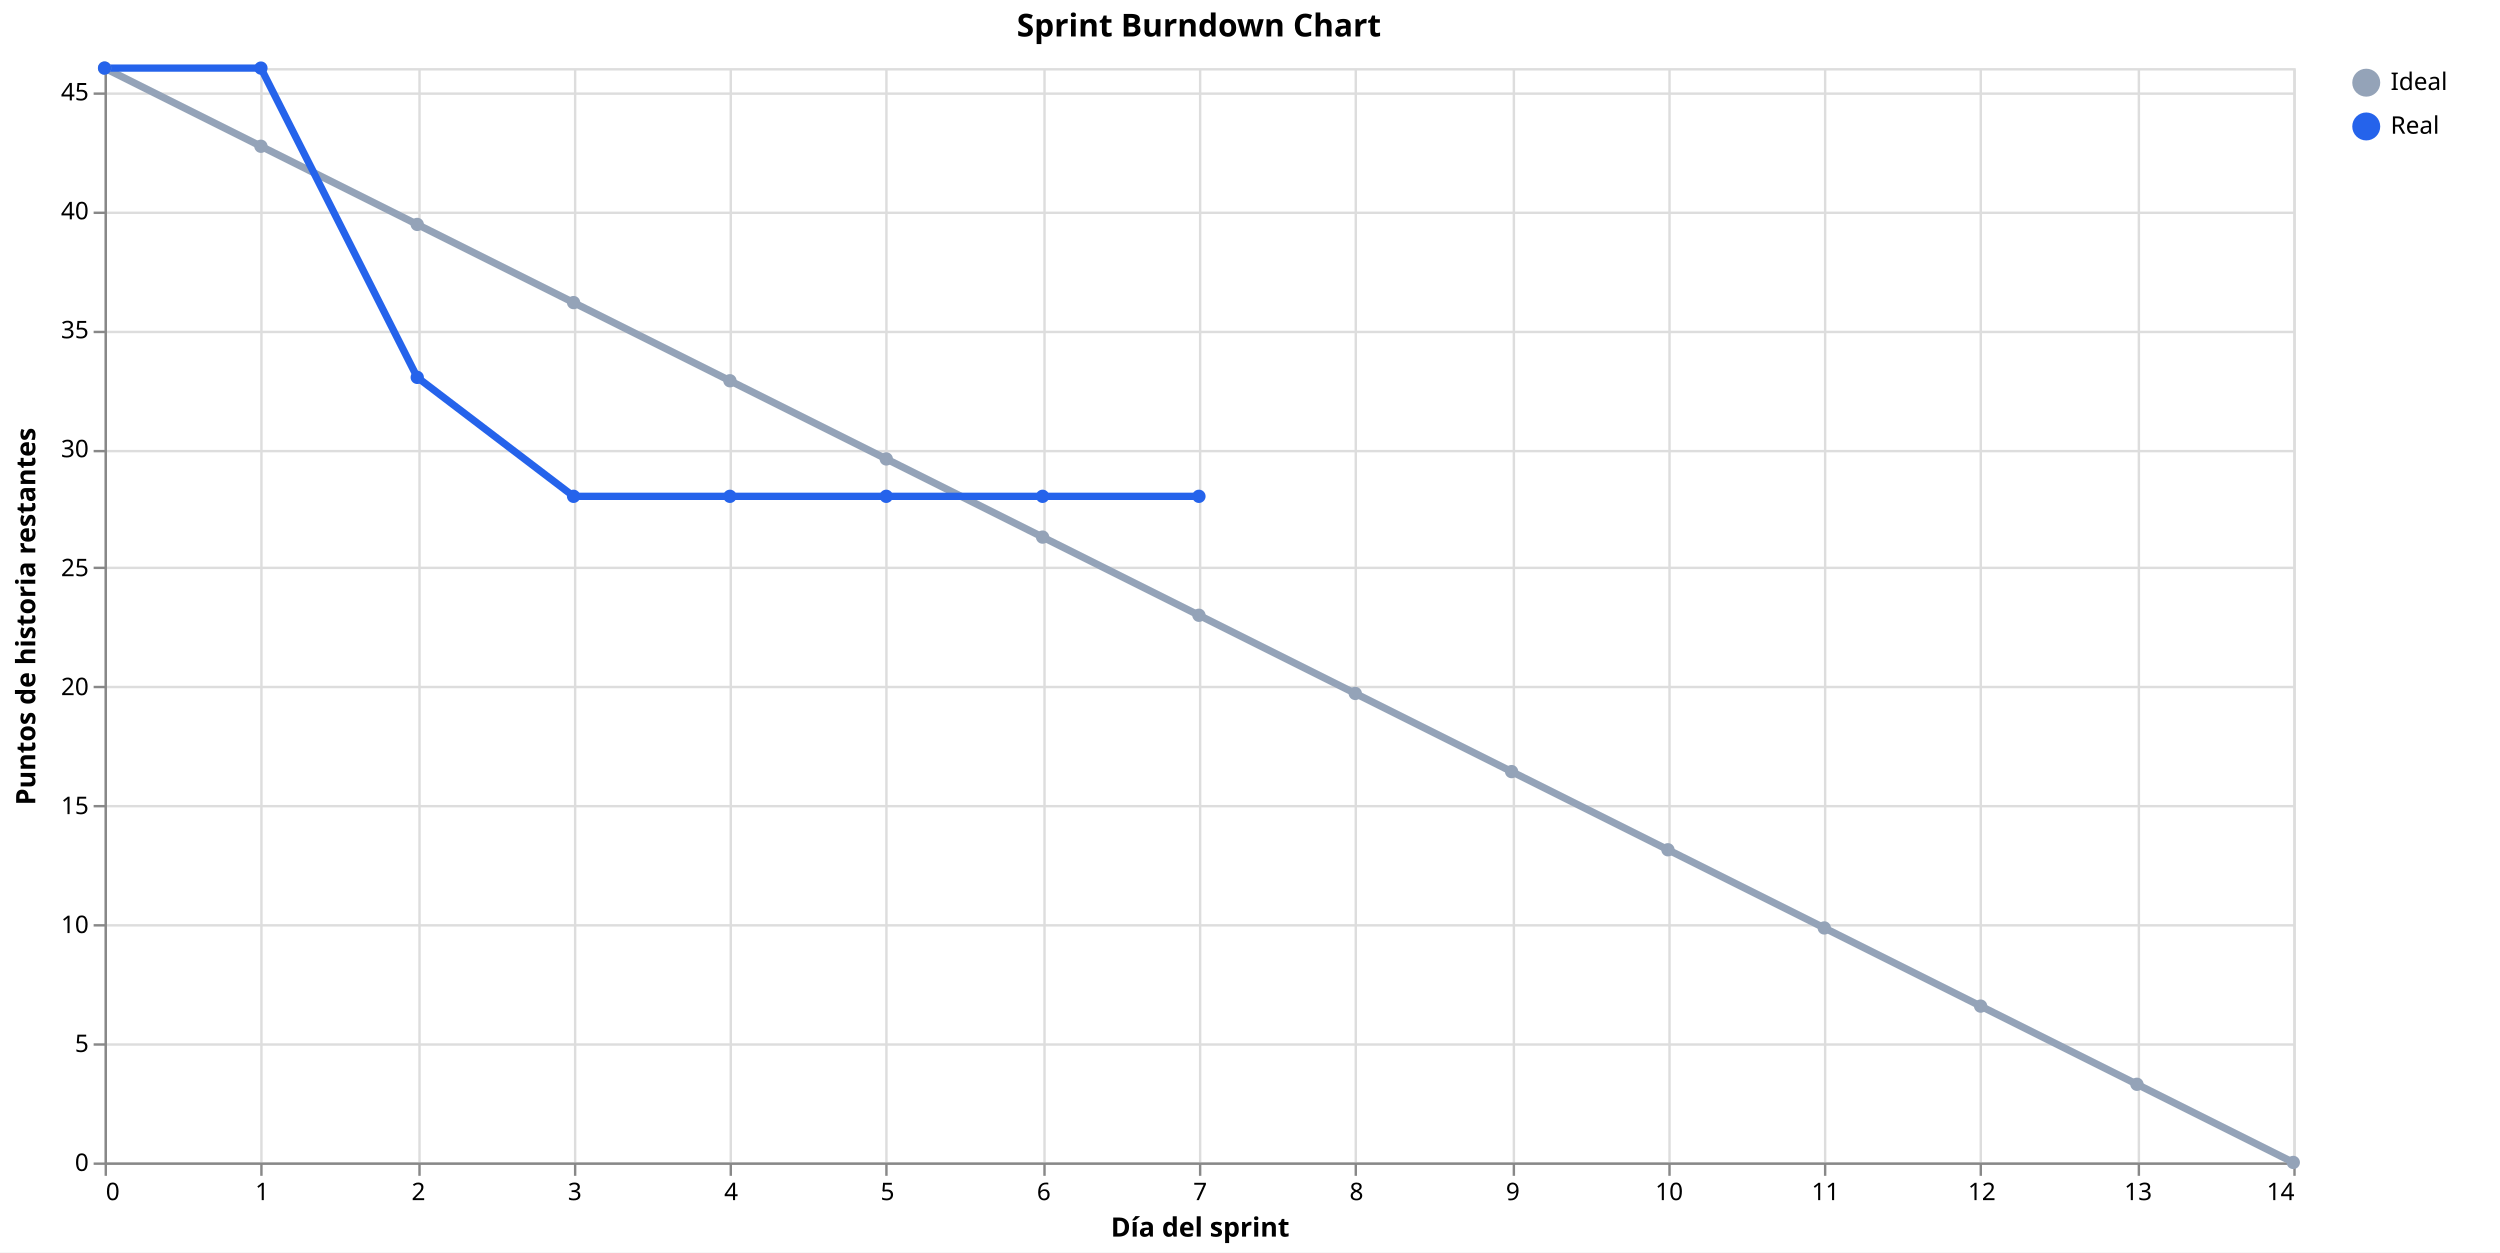
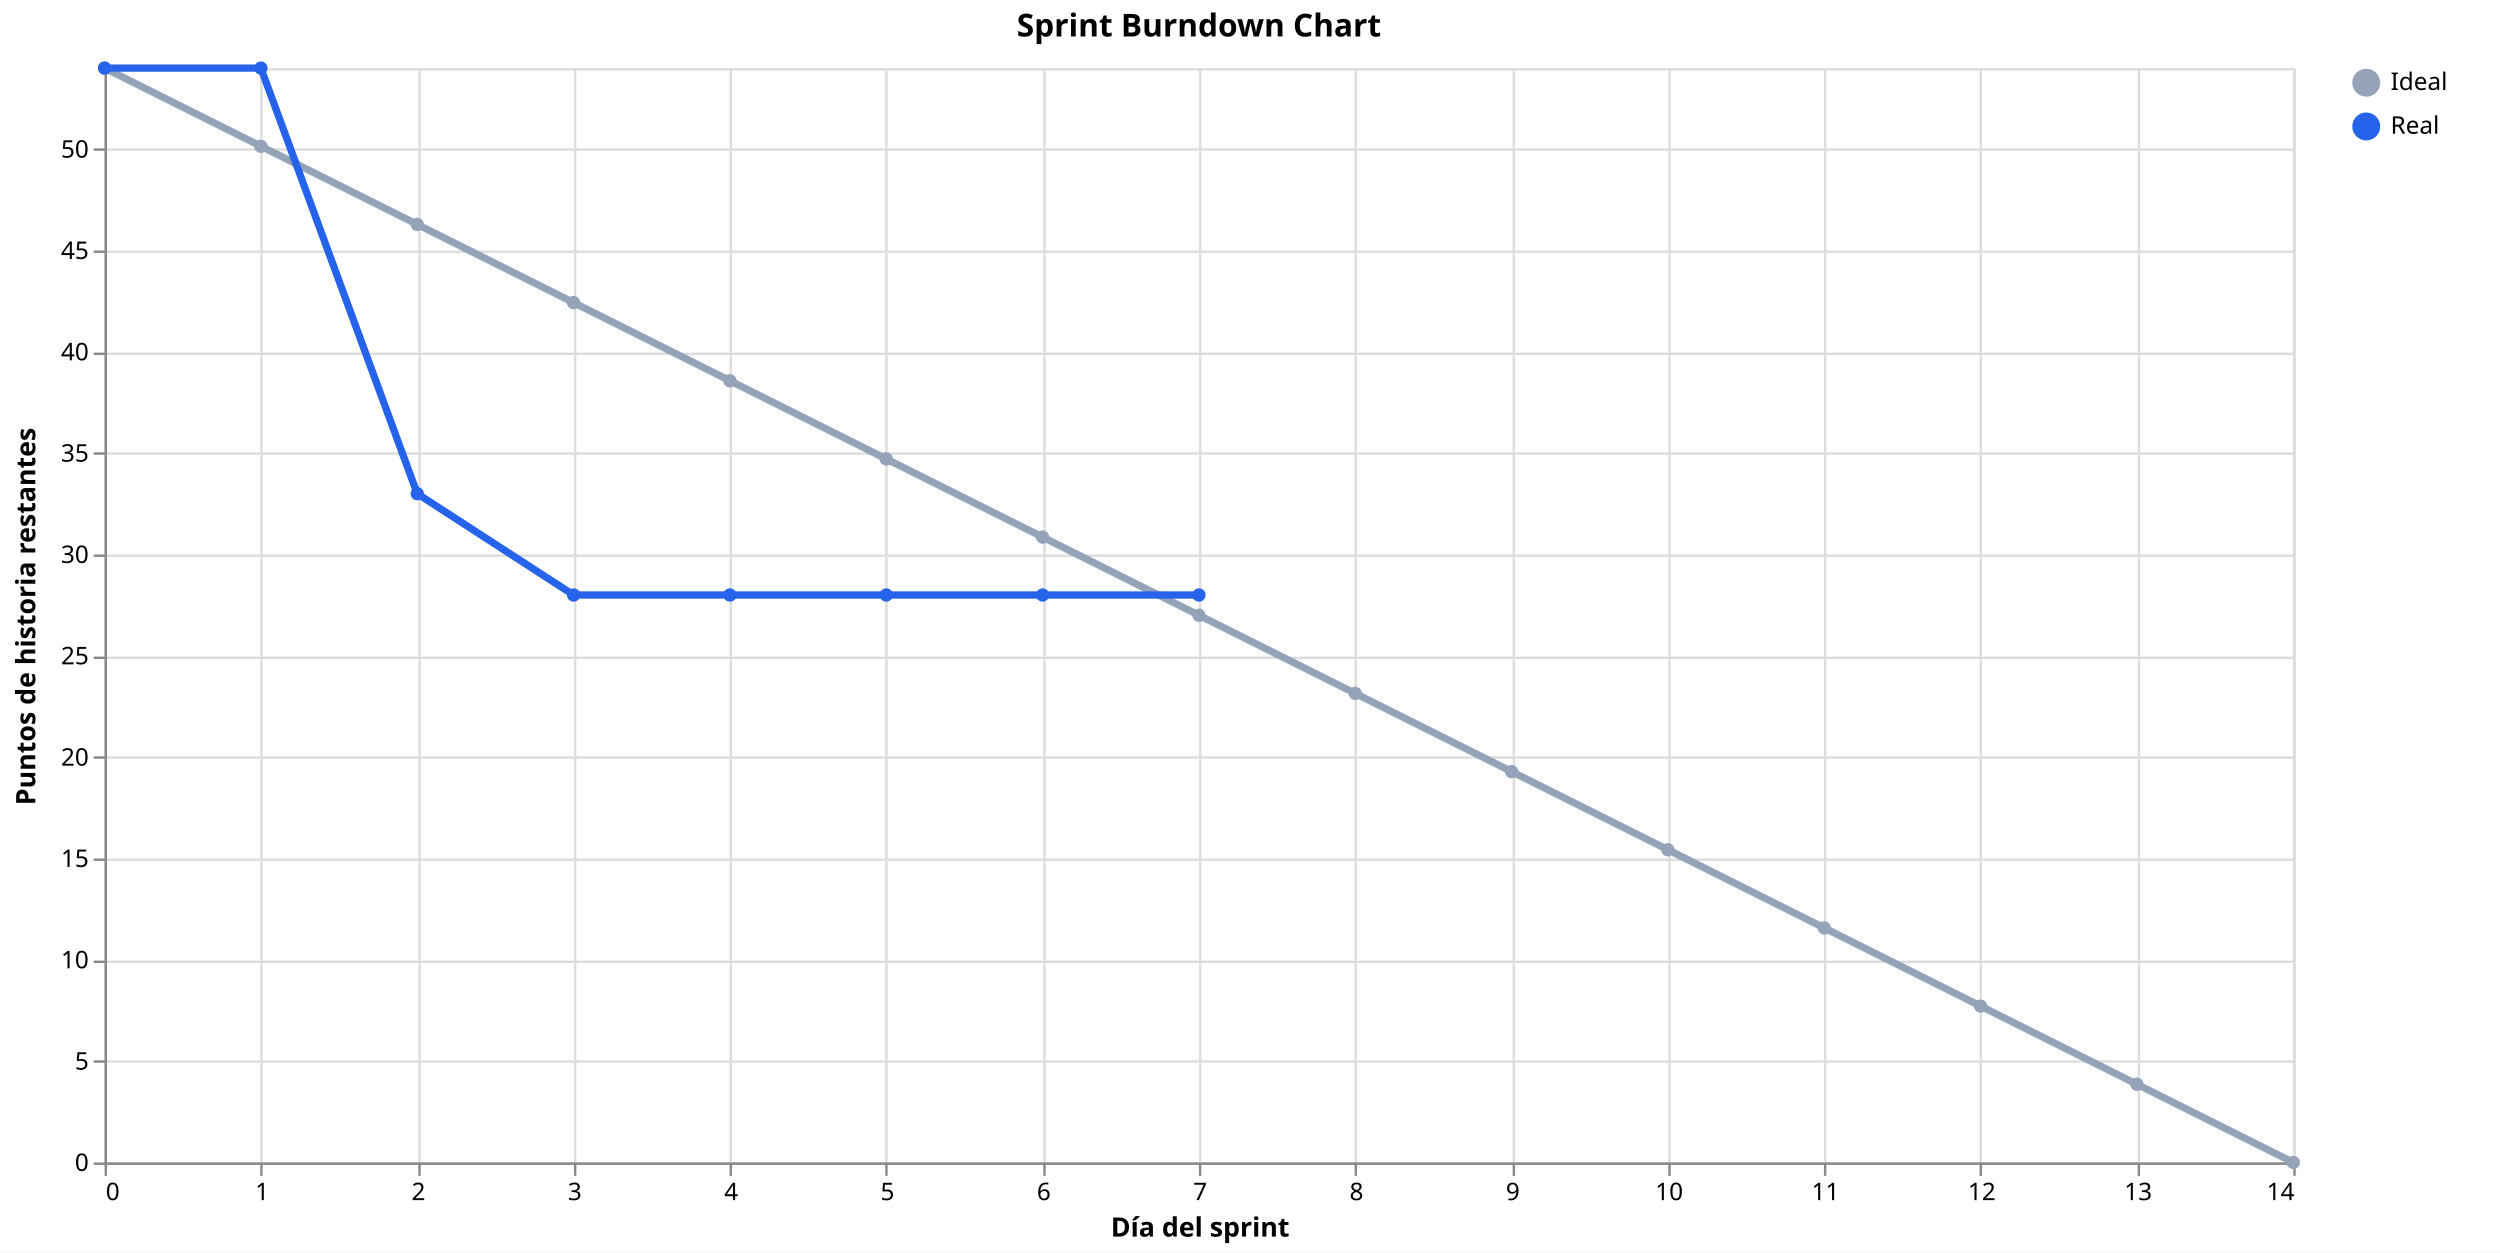
<svg xmlns="http://www.w3.org/2000/svg" version="1.1" class="marks" width="1028" height="515" viewBox="0 0 1028 515">
  <rect width="1028" height="515" fill="white" />
  <g fill="none" stroke-miterlimit="4" transform="translate(43,28)">
    <g class="mark-group role-frame root" role="graphics-object" aria-roledescription="group mark container">
      <g transform="translate(0,0)">
        <path class="background" aria-hidden="true" d="M0.5,0.5h900v450h-900Z" stroke="#ddd" />
        <g>
          <g class="mark-group role-axis" aria-hidden="true">
            <g transform="translate(0.5,450.5)">
              <path class="background" aria-hidden="true" d="M0,0h0v0h0Z" pointer-events="none" />
              <g>
                <g class="mark-rule role-axis-grid" pointer-events="none">
                  <line transform="translate(0,-450)" x2="0" y2="450" stroke="#ddd" stroke-width="1" opacity="1" />
                  <line transform="translate(64,-450)" x2="0" y2="450" stroke="#ddd" stroke-width="1" opacity="1" />
                  <line transform="translate(129,-450)" x2="0" y2="450" stroke="#ddd" stroke-width="1" opacity="1" />
                  <line transform="translate(193,-450)" x2="0" y2="450" stroke="#ddd" stroke-width="1" opacity="1" />
                  <line transform="translate(257,-450)" x2="0" y2="450" stroke="#ddd" stroke-width="1" opacity="1" />
                  <line transform="translate(321,-450)" x2="0" y2="450" stroke="#ddd" stroke-width="1" opacity="1" />
                  <line transform="translate(386,-450)" x2="0" y2="450" stroke="#ddd" stroke-width="1" opacity="1" />
                  <line transform="translate(450,-450)" x2="0" y2="450" stroke="#ddd" stroke-width="1" opacity="1" />
                  <line transform="translate(514,-450)" x2="0" y2="450" stroke="#ddd" stroke-width="1" opacity="1" />
                  <line transform="translate(579,-450)" x2="0" y2="450" stroke="#ddd" stroke-width="1" opacity="1" />
                  <line transform="translate(643,-450)" x2="0" y2="450" stroke="#ddd" stroke-width="1" opacity="1" />
                  <line transform="translate(707,-450)" x2="0" y2="450" stroke="#ddd" stroke-width="1" opacity="1" />
                  <line transform="translate(771,-450)" x2="0" y2="450" stroke="#ddd" stroke-width="1" opacity="1" />
                  <line transform="translate(836,-450)" x2="0" y2="450" stroke="#ddd" stroke-width="1" opacity="1" />
                  <line transform="translate(900,-450)" x2="0" y2="450" stroke="#ddd" stroke-width="1" opacity="1" />
                </g>
              </g>
              <path class="foreground" aria-hidden="true" d="" pointer-events="none" display="none" />
            </g>
          </g>
          <g class="mark-group role-axis" aria-hidden="true">
            <g transform="translate(0.5,0.5)">
              <path class="background" aria-hidden="true" d="M0,0h0v0h0Z" pointer-events="none" />
              <g>
                <g class="mark-rule role-axis-grid" pointer-events="none">
                  <line transform="translate(0,450)" x2="900" y2="0" stroke="#ddd" stroke-width="1" opacity="1" />
-                   <line transform="translate(0,401)" x2="900" y2="0" stroke="#ddd" stroke-width="1" opacity="1" />
-                   <line transform="translate(0,352)" x2="900" y2="0" stroke="#ddd" stroke-width="1" opacity="1" />
-                   <line transform="translate(0,303)" x2="900" y2="0" stroke="#ddd" stroke-width="1" opacity="1" />
-                   <line transform="translate(0,254)" x2="900" y2="0" stroke="#ddd" stroke-width="1" opacity="1" />
-                   <line transform="translate(0,205)" x2="900" y2="0" stroke="#ddd" stroke-width="1" opacity="1" />
-                   <line transform="translate(0,157)" x2="900" y2="0" stroke="#ddd" stroke-width="1" opacity="1" />
-                   <line transform="translate(0,108)" x2="900" y2="0" stroke="#ddd" stroke-width="1" opacity="1" />
-                   <line transform="translate(0,59)" x2="900" y2="0" stroke="#ddd" stroke-width="1" opacity="1" />
-                   <line transform="translate(0,10)" x2="900" y2="0" stroke="#ddd" stroke-width="1" opacity="1" />
+                   <line transform="translate(0,408)" x2="900" y2="0" stroke="#ddd" stroke-width="1" opacity="1" />
+                   <line transform="translate(0,367)" x2="900" y2="0" stroke="#ddd" stroke-width="1" opacity="1" />
+                   <line transform="translate(0,325)" x2="900" y2="0" stroke="#ddd" stroke-width="1" opacity="1" />
+                   <line transform="translate(0,283)" x2="900" y2="0" stroke="#ddd" stroke-width="1" opacity="1" />
+                   <line transform="translate(0,242)" x2="900" y2="0" stroke="#ddd" stroke-width="1" opacity="1" />
+                   <line transform="translate(0,200)" x2="900" y2="0" stroke="#ddd" stroke-width="1" opacity="1" />
+                   <line transform="translate(0,158)" x2="900" y2="0" stroke="#ddd" stroke-width="1" opacity="1" />
+                   <line transform="translate(0,117)" x2="900" y2="0" stroke="#ddd" stroke-width="1" opacity="1" />
+                   <line transform="translate(0,75)" x2="900" y2="0" stroke="#ddd" stroke-width="1" opacity="1" />
+                   <line transform="translate(0,33)" x2="900" y2="0" stroke="#ddd" stroke-width="1" opacity="1" />
                </g>
              </g>
              <path class="foreground" aria-hidden="true" d="" pointer-events="none" display="none" />
            </g>
          </g>
          <g class="mark-group role-axis" role="graphics-symbol" aria-roledescription="axis" aria-label="X-axis titled 'Día del sprint' for a linear scale with values from 0 to 14">
            <g transform="translate(0.5,450.5)">
              <path class="background" aria-hidden="true" d="M0,0h0v0h0Z" pointer-events="none" />
              <g>
                <g class="mark-rule role-axis-tick" pointer-events="none">
                  <line transform="translate(0,0)" x2="0" y2="5" stroke="#888" stroke-width="1" opacity="1" />
                  <line transform="translate(64,0)" x2="0" y2="5" stroke="#888" stroke-width="1" opacity="1" />
                  <line transform="translate(129,0)" x2="0" y2="5" stroke="#888" stroke-width="1" opacity="1" />
                  <line transform="translate(193,0)" x2="0" y2="5" stroke="#888" stroke-width="1" opacity="1" />
                  <line transform="translate(257,0)" x2="0" y2="5" stroke="#888" stroke-width="1" opacity="1" />
                  <line transform="translate(321,0)" x2="0" y2="5" stroke="#888" stroke-width="1" opacity="1" />
                  <line transform="translate(386,0)" x2="0" y2="5" stroke="#888" stroke-width="1" opacity="1" />
                  <line transform="translate(450,0)" x2="0" y2="5" stroke="#888" stroke-width="1" opacity="1" />
                  <line transform="translate(514,0)" x2="0" y2="5" stroke="#888" stroke-width="1" opacity="1" />
                  <line transform="translate(579,0)" x2="0" y2="5" stroke="#888" stroke-width="1" opacity="1" />
                  <line transform="translate(643,0)" x2="0" y2="5" stroke="#888" stroke-width="1" opacity="1" />
                  <line transform="translate(707,0)" x2="0" y2="5" stroke="#888" stroke-width="1" opacity="1" />
                  <line transform="translate(771,0)" x2="0" y2="5" stroke="#888" stroke-width="1" opacity="1" />
                  <line transform="translate(836,0)" x2="0" y2="5" stroke="#888" stroke-width="1" opacity="1" />
                  <line transform="translate(900,0)" x2="0" y2="5" stroke="#888" stroke-width="1" opacity="1" />
                </g>
                <g class="mark-text role-axis-label" pointer-events="none">
                  <text text-anchor="start" transform="translate(0,15)" font-family="sans-serif" font-size="10px" fill="#000" opacity="1">0</text>
                  <text text-anchor="middle" transform="translate(64.28571,15)" font-family="sans-serif" font-size="10px" fill="#000" opacity="1">1</text>
                  <text text-anchor="middle" transform="translate(128.5714,15)" font-family="sans-serif" font-size="10px" fill="#000" opacity="1">2</text>
                  <text text-anchor="middle" transform="translate(192.8571,15)" font-family="sans-serif" font-size="10px" fill="#000" opacity="1">3</text>
                  <text text-anchor="middle" transform="translate(257.1429,15)" font-family="sans-serif" font-size="10px" fill="#000" opacity="1">4</text>
                  <text text-anchor="middle" transform="translate(321.4286,15)" font-family="sans-serif" font-size="10px" fill="#000" opacity="1">5</text>
                  <text text-anchor="middle" transform="translate(385.7143,15)" font-family="sans-serif" font-size="10px" fill="#000" opacity="1">6</text>
                  <text text-anchor="middle" transform="translate(450,15)" font-family="sans-serif" font-size="10px" fill="#000" opacity="1">7</text>
                  <text text-anchor="middle" transform="translate(514.2857,15)" font-family="sans-serif" font-size="10px" fill="#000" opacity="1">8</text>
                  <text text-anchor="middle" transform="translate(578.5714,15)" font-family="sans-serif" font-size="10px" fill="#000" opacity="1">9</text>
                  <text text-anchor="middle" transform="translate(642.8571,15)" font-family="sans-serif" font-size="10px" fill="#000" opacity="1">10</text>
                  <text text-anchor="middle" transform="translate(707.1429,15)" font-family="sans-serif" font-size="10px" fill="#000" opacity="1">11</text>
                  <text text-anchor="middle" transform="translate(771.4286,15)" font-family="sans-serif" font-size="10px" fill="#000" opacity="1">12</text>
                  <text text-anchor="middle" transform="translate(835.7143,15)" font-family="sans-serif" font-size="10px" fill="#000" opacity="1">13</text>
                  <text text-anchor="end" transform="translate(900,15)" font-family="sans-serif" font-size="10px" fill="#000" opacity="1">14</text>
                </g>
                <g class="mark-rule role-axis-domain" pointer-events="none">
                  <line transform="translate(0,0)" x2="900" y2="0" stroke="#888" stroke-width="1" opacity="1" />
                </g>
                <g class="mark-text role-axis-title" pointer-events="none">
                  <text text-anchor="middle" transform="translate(450,30)" font-family="sans-serif" font-size="11px" font-weight="bold" fill="#000" opacity="1">Día del sprint</text>
                </g>
              </g>
              <path class="foreground" aria-hidden="true" d="" pointer-events="none" display="none" />
            </g>
          </g>
-           <g class="mark-group role-axis" role="graphics-symbol" aria-roledescription="axis" aria-label="Y-axis titled 'Puntos de historia restantes' for a linear scale with values from 0 to 46">
+           <g class="mark-group role-axis" role="graphics-symbol" aria-roledescription="axis" aria-label="Y-axis titled 'Puntos de historia restantes' for a linear scale with values from 0 to 54">
            <g transform="translate(0.5,0.5)">
              <path class="background" aria-hidden="true" d="M0,0h0v0h0Z" pointer-events="none" />
              <g>
                <g class="mark-rule role-axis-tick" pointer-events="none">
                  <line transform="translate(0,450)" x2="-5" y2="0" stroke="#888" stroke-width="1" opacity="1" />
-                   <line transform="translate(0,401)" x2="-5" y2="0" stroke="#888" stroke-width="1" opacity="1" />
-                   <line transform="translate(0,352)" x2="-5" y2="0" stroke="#888" stroke-width="1" opacity="1" />
-                   <line transform="translate(0,303)" x2="-5" y2="0" stroke="#888" stroke-width="1" opacity="1" />
-                   <line transform="translate(0,254)" x2="-5" y2="0" stroke="#888" stroke-width="1" opacity="1" />
-                   <line transform="translate(0,205)" x2="-5" y2="0" stroke="#888" stroke-width="1" opacity="1" />
-                   <line transform="translate(0,157)" x2="-5" y2="0" stroke="#888" stroke-width="1" opacity="1" />
-                   <line transform="translate(0,108)" x2="-5" y2="0" stroke="#888" stroke-width="1" opacity="1" />
-                   <line transform="translate(0,59)" x2="-5" y2="0" stroke="#888" stroke-width="1" opacity="1" />
-                   <line transform="translate(0,10)" x2="-5" y2="0" stroke="#888" stroke-width="1" opacity="1" />
+                   <line transform="translate(0,408)" x2="-5" y2="0" stroke="#888" stroke-width="1" opacity="1" />
+                   <line transform="translate(0,367)" x2="-5" y2="0" stroke="#888" stroke-width="1" opacity="1" />
+                   <line transform="translate(0,325)" x2="-5" y2="0" stroke="#888" stroke-width="1" opacity="1" />
+                   <line transform="translate(0,283)" x2="-5" y2="0" stroke="#888" stroke-width="1" opacity="1" />
+                   <line transform="translate(0,242)" x2="-5" y2="0" stroke="#888" stroke-width="1" opacity="1" />
+                   <line transform="translate(0,200)" x2="-5" y2="0" stroke="#888" stroke-width="1" opacity="1" />
+                   <line transform="translate(0,158)" x2="-5" y2="0" stroke="#888" stroke-width="1" opacity="1" />
+                   <line transform="translate(0,117)" x2="-5" y2="0" stroke="#888" stroke-width="1" opacity="1" />
+                   <line transform="translate(0,75)" x2="-5" y2="0" stroke="#888" stroke-width="1" opacity="1" />
+                   <line transform="translate(0,33)" x2="-5" y2="0" stroke="#888" stroke-width="1" opacity="1" />
                </g>
                <g class="mark-text role-axis-label" pointer-events="none">
                  <text text-anchor="end" transform="translate(-7,453)" font-family="sans-serif" font-size="10px" fill="#000" opacity="1">0</text>
-                   <text text-anchor="end" transform="translate(-7,404.087)" font-family="sans-serif" font-size="10px" fill="#000" opacity="1">5</text>
-                   <text text-anchor="end" transform="translate(-7,355.1739)" font-family="sans-serif" font-size="10px" fill="#000" opacity="1">10</text>
-                   <text text-anchor="end" transform="translate(-7,306.2609)" font-family="sans-serif" font-size="10px" fill="#000" opacity="1">15</text>
-                   <text text-anchor="end" transform="translate(-7,257.3478)" font-family="sans-serif" font-size="10px" fill="#000" opacity="1">20</text>
-                   <text text-anchor="end" transform="translate(-7,208.4348)" font-family="sans-serif" font-size="10px" fill="#000" opacity="1">25</text>
-                   <text text-anchor="end" transform="translate(-7,159.5217)" font-family="sans-serif" font-size="10px" fill="#000" opacity="1">30</text>
-                   <text text-anchor="end" transform="translate(-7,110.6087)" font-family="sans-serif" font-size="10px" fill="#000" opacity="1">35</text>
-                   <text text-anchor="end" transform="translate(-7,61.69565)" font-family="sans-serif" font-size="10px" fill="#000" opacity="1">40</text>
-                   <text text-anchor="end" transform="translate(-7,12.78261)" font-family="sans-serif" font-size="10px" fill="#000" opacity="1">45</text>
+                   <text text-anchor="end" transform="translate(-7,411.3333)" font-family="sans-serif" font-size="10px" fill="#000" opacity="1">5</text>
+                   <text text-anchor="end" transform="translate(-7,369.6667)" font-family="sans-serif" font-size="10px" fill="#000" opacity="1">10</text>
+                   <text text-anchor="end" transform="translate(-7,328)" font-family="sans-serif" font-size="10px" fill="#000" opacity="1">15</text>
+                   <text text-anchor="end" transform="translate(-7,286.3333)" font-family="sans-serif" font-size="10px" fill="#000" opacity="1">20</text>
+                   <text text-anchor="end" transform="translate(-7,244.6667)" font-family="sans-serif" font-size="10px" fill="#000" opacity="1">25</text>
+                   <text text-anchor="end" transform="translate(-7,203)" font-family="sans-serif" font-size="10px" fill="#000" opacity="1">30</text>
+                   <text text-anchor="end" transform="translate(-7,161.3333)" font-family="sans-serif" font-size="10px" fill="#000" opacity="1">35</text>
+                   <text text-anchor="end" transform="translate(-7,119.6667)" font-family="sans-serif" font-size="10px" fill="#000" opacity="1">40</text>
+                   <text text-anchor="end" transform="translate(-7,78)" font-family="sans-serif" font-size="10px" fill="#000" opacity="1">45</text>
+                   <text text-anchor="end" transform="translate(-7,36.33333)" font-family="sans-serif" font-size="10px" fill="#000" opacity="1">50</text>
                </g>
                <g class="mark-rule role-axis-domain" pointer-events="none">
                  <line transform="translate(0,450)" x2="0" y2="-450" stroke="#888" stroke-width="1" opacity="1" />
                </g>
                <g class="mark-text role-axis-title" pointer-events="none">
                  <text text-anchor="middle" transform="translate(-27,225) rotate(-90) translate(0,-2)" font-family="sans-serif" font-size="11px" font-weight="bold" fill="#000" opacity="1">Puntos de historia restantes</text>
                </g>
              </g>
              <path class="foreground" aria-hidden="true" d="" pointer-events="none" display="none" />
            </g>
          </g>
          <g class="mark-group role-scope layer_0_pathgroup" role="graphics-object" aria-roledescription="group mark container">
            <g transform="translate(0,0)">
              <path class="background" aria-hidden="true" d="M0,0h900v450h-900Z" />
              <g>
                <g class="mark-line role-mark layer_0_marks" role="graphics-object" aria-roledescription="line mark container">
-                   <path aria-label="Día del sprint: 0; Puntos de historia restantes: 46; type: Ideal" role="graphics-symbol" aria-roledescription="line mark" d="M0,0L64.286,32.143L128.571,64.286L192.857,96.429L257.143,128.571L321.429,160.714L385.714,192.857L450,225L514.286,257.143L578.571,289.286L642.857,321.429L707.143,353.571L771.429,385.714L835.714,417.857L900,450" stroke="#94A3B8" stroke-width="3" />
+                   <path aria-label="Día del sprint: 0; Puntos de historia restantes: 54; type: Ideal" role="graphics-symbol" aria-roledescription="line mark" d="M0,0L64.286,32.143L128.571,64.286L192.857,96.429L257.143,128.571L321.429,160.714L385.714,192.857L450,225L514.286,257.143L578.571,289.286L642.857,321.429L707.143,353.571L771.429,385.714L835.714,417.857L900,450" stroke="#94A3B8" stroke-width="3" />
                </g>
              </g>
              <path class="foreground" aria-hidden="true" d="" display="none" />
            </g>
            <g transform="translate(0,0)">
              <path class="background" aria-hidden="true" d="M0,0h900v450h-900Z" />
              <g>
                <g class="mark-line role-mark layer_0_marks" role="graphics-object" aria-roledescription="line mark container">
-                   <path aria-label="Día del sprint: 0; Puntos de historia restantes: 46; type: Real" role="graphics-symbol" aria-roledescription="line mark" d="M0,0L64.286,0L128.571,127.174L192.857,176.087L257.143,176.087L321.429,176.087L385.714,176.087L450,176.087" stroke="#2563EB" stroke-width="3" />
+                   <path aria-label="Día del sprint: 0; Puntos de historia restantes: 54; type: Real" role="graphics-symbol" aria-roledescription="line mark" d="M0,0L64.286,0L128.571,175L192.857,216.667L257.143,216.667L321.429,216.667L385.714,216.667L450,216.667" stroke="#2563EB" stroke-width="3" />
                </g>
              </g>
              <path class="foreground" aria-hidden="true" d="" display="none" />
            </g>
          </g>
          <g class="mark-symbol role-mark layer_1_marks" role="graphics-object" aria-roledescription="symbol mark container">
-             <path aria-label="Día del sprint: 0; Puntos de historia restantes: 46; type: Ideal" role="graphics-symbol" aria-roledescription="point" transform="translate(0,0)" d="M2.739,0A2.739,2.739,0,1,1,-2.739,0A2.739,2.739,0,1,1,2.739,0" fill="#94A3B8" stroke-width="2" opacity="1" />
-             <path aria-label="Día del sprint: 1; Puntos de historia restantes: 42.7142857143; type: Ideal" role="graphics-symbol" aria-roledescription="point" transform="translate(64.28571,32.14286)" d="M2.739,0A2.739,2.739,0,1,1,-2.739,0A2.739,2.739,0,1,1,2.739,0" fill="#94A3B8" stroke-width="2" opacity="1" />
-             <path aria-label="Día del sprint: 2; Puntos de historia restantes: 39.4285714286; type: Ideal" role="graphics-symbol" aria-roledescription="point" transform="translate(128.5714,64.28571)" d="M2.739,0A2.739,2.739,0,1,1,-2.739,0A2.739,2.739,0,1,1,2.739,0" fill="#94A3B8" stroke-width="2" opacity="1" />
-             <path aria-label="Día del sprint: 3; Puntos de historia restantes: 36.1428571429; type: Ideal" role="graphics-symbol" aria-roledescription="point" transform="translate(192.8571,96.42857)" d="M2.739,0A2.739,2.739,0,1,1,-2.739,0A2.739,2.739,0,1,1,2.739,0" fill="#94A3B8" stroke-width="2" opacity="1" />
-             <path aria-label="Día del sprint: 4; Puntos de historia restantes: 32.8571428571; type: Ideal" role="graphics-symbol" aria-roledescription="point" transform="translate(257.1429,128.5714)" d="M2.739,0A2.739,2.739,0,1,1,-2.739,0A2.739,2.739,0,1,1,2.739,0" fill="#94A3B8" stroke-width="2" opacity="1" />
-             <path aria-label="Día del sprint: 5; Puntos de historia restantes: 29.5714285714; type: Ideal" role="graphics-symbol" aria-roledescription="point" transform="translate(321.4286,160.7143)" d="M2.739,0A2.739,2.739,0,1,1,-2.739,0A2.739,2.739,0,1,1,2.739,0" fill="#94A3B8" stroke-width="2" opacity="1" />
-             <path aria-label="Día del sprint: 6; Puntos de historia restantes: 26.2857142857; type: Ideal" role="graphics-symbol" aria-roledescription="point" transform="translate(385.7143,192.8571)" d="M2.739,0A2.739,2.739,0,1,1,-2.739,0A2.739,2.739,0,1,1,2.739,0" fill="#94A3B8" stroke-width="2" opacity="1" />
-             <path aria-label="Día del sprint: 7; Puntos de historia restantes: 23; type: Ideal" role="graphics-symbol" aria-roledescription="point" transform="translate(450,225)" d="M2.739,0A2.739,2.739,0,1,1,-2.739,0A2.739,2.739,0,1,1,2.739,0" fill="#94A3B8" stroke-width="2" opacity="1" />
-             <path aria-label="Día del sprint: 8; Puntos de historia restantes: 19.7142857143; type: Ideal" role="graphics-symbol" aria-roledescription="point" transform="translate(514.2857,257.1429)" d="M2.739,0A2.739,2.739,0,1,1,-2.739,0A2.739,2.739,0,1,1,2.739,0" fill="#94A3B8" stroke-width="2" opacity="1" />
-             <path aria-label="Día del sprint: 9; Puntos de historia restantes: 16.4285714286; type: Ideal" role="graphics-symbol" aria-roledescription="point" transform="translate(578.5714,289.2857)" d="M2.739,0A2.739,2.739,0,1,1,-2.739,0A2.739,2.739,0,1,1,2.739,0" fill="#94A3B8" stroke-width="2" opacity="1" />
-             <path aria-label="Día del sprint: 10; Puntos de historia restantes: 13.1428571429; type: Ideal" role="graphics-symbol" aria-roledescription="point" transform="translate(642.8571,321.4286)" d="M2.739,0A2.739,2.739,0,1,1,-2.739,0A2.739,2.739,0,1,1,2.739,0" fill="#94A3B8" stroke-width="2" opacity="1" />
-             <path aria-label="Día del sprint: 11; Puntos de historia restantes: 9.85714285714; type: Ideal" role="graphics-symbol" aria-roledescription="point" transform="translate(707.1429,353.5714)" d="M2.739,0A2.739,2.739,0,1,1,-2.739,0A2.739,2.739,0,1,1,2.739,0" fill="#94A3B8" stroke-width="2" opacity="1" />
-             <path aria-label="Día del sprint: 12; Puntos de historia restantes: 6.57142857143; type: Ideal" role="graphics-symbol" aria-roledescription="point" transform="translate(771.4286,385.7143)" d="M2.739,0A2.739,2.739,0,1,1,-2.739,0A2.739,2.739,0,1,1,2.739,0" fill="#94A3B8" stroke-width="2" opacity="1" />
-             <path aria-label="Día del sprint: 13; Puntos de historia restantes: 3.28571428571; type: Ideal" role="graphics-symbol" aria-roledescription="point" transform="translate(835.7143,417.8571)" d="M2.739,0A2.739,2.739,0,1,1,-2.739,0A2.739,2.739,0,1,1,2.739,0" fill="#94A3B8" stroke-width="2" opacity="1" />
+             <path aria-label="Día del sprint: 0; Puntos de historia restantes: 54; type: Ideal" role="graphics-symbol" aria-roledescription="point" transform="translate(0,0)" d="M2.739,0A2.739,2.739,0,1,1,-2.739,0A2.739,2.739,0,1,1,2.739,0" fill="#94A3B8" stroke-width="2" opacity="1" />
+             <path aria-label="Día del sprint: 1; Puntos de historia restantes: 50.1428571429; type: Ideal" role="graphics-symbol" aria-roledescription="point" transform="translate(64.28571,32.14286)" d="M2.739,0A2.739,2.739,0,1,1,-2.739,0A2.739,2.739,0,1,1,2.739,0" fill="#94A3B8" stroke-width="2" opacity="1" />
+             <path aria-label="Día del sprint: 2; Puntos de historia restantes: 46.2857142857; type: Ideal" role="graphics-symbol" aria-roledescription="point" transform="translate(128.5714,64.28571)" d="M2.739,0A2.739,2.739,0,1,1,-2.739,0A2.739,2.739,0,1,1,2.739,0" fill="#94A3B8" stroke-width="2" opacity="1" />
+             <path aria-label="Día del sprint: 3; Puntos de historia restantes: 42.4285714286; type: Ideal" role="graphics-symbol" aria-roledescription="point" transform="translate(192.8571,96.42857)" d="M2.739,0A2.739,2.739,0,1,1,-2.739,0A2.739,2.739,0,1,1,2.739,0" fill="#94A3B8" stroke-width="2" opacity="1" />
+             <path aria-label="Día del sprint: 4; Puntos de historia restantes: 38.5714285714; type: Ideal" role="graphics-symbol" aria-roledescription="point" transform="translate(257.1429,128.5714)" d="M2.739,0A2.739,2.739,0,1,1,-2.739,0A2.739,2.739,0,1,1,2.739,0" fill="#94A3B8" stroke-width="2" opacity="1" />
+             <path aria-label="Día del sprint: 5; Puntos de historia restantes: 34.7142857143; type: Ideal" role="graphics-symbol" aria-roledescription="point" transform="translate(321.4286,160.7143)" d="M2.739,0A2.739,2.739,0,1,1,-2.739,0A2.739,2.739,0,1,1,2.739,0" fill="#94A3B8" stroke-width="2" opacity="1" />
+             <path aria-label="Día del sprint: 6; Puntos de historia restantes: 30.8571428571; type: Ideal" role="graphics-symbol" aria-roledescription="point" transform="translate(385.7143,192.8571)" d="M2.739,0A2.739,2.739,0,1,1,-2.739,0A2.739,2.739,0,1,1,2.739,0" fill="#94A3B8" stroke-width="2" opacity="1" />
+             <path aria-label="Día del sprint: 7; Puntos de historia restantes: 27; type: Ideal" role="graphics-symbol" aria-roledescription="point" transform="translate(450,225)" d="M2.739,0A2.739,2.739,0,1,1,-2.739,0A2.739,2.739,0,1,1,2.739,0" fill="#94A3B8" stroke-width="2" opacity="1" />
+             <path aria-label="Día del sprint: 8; Puntos de historia restantes: 23.1428571429; type: Ideal" role="graphics-symbol" aria-roledescription="point" transform="translate(514.2857,257.1429)" d="M2.739,0A2.739,2.739,0,1,1,-2.739,0A2.739,2.739,0,1,1,2.739,0" fill="#94A3B8" stroke-width="2" opacity="1" />
+             <path aria-label="Día del sprint: 9; Puntos de historia restantes: 19.2857142857; type: Ideal" role="graphics-symbol" aria-roledescription="point" transform="translate(578.5714,289.2857)" d="M2.739,0A2.739,2.739,0,1,1,-2.739,0A2.739,2.739,0,1,1,2.739,0" fill="#94A3B8" stroke-width="2" opacity="1" />
+             <path aria-label="Día del sprint: 10; Puntos de historia restantes: 15.4285714286; type: Ideal" role="graphics-symbol" aria-roledescription="point" transform="translate(642.8571,321.4286)" d="M2.739,0A2.739,2.739,0,1,1,-2.739,0A2.739,2.739,0,1,1,2.739,0" fill="#94A3B8" stroke-width="2" opacity="1" />
+             <path aria-label="Día del sprint: 11; Puntos de historia restantes: 11.5714285714; type: Ideal" role="graphics-symbol" aria-roledescription="point" transform="translate(707.1429,353.5714)" d="M2.739,0A2.739,2.739,0,1,1,-2.739,0A2.739,2.739,0,1,1,2.739,0" fill="#94A3B8" stroke-width="2" opacity="1" />
+             <path aria-label="Día del sprint: 12; Puntos de historia restantes: 7.71428571429; type: Ideal" role="graphics-symbol" aria-roledescription="point" transform="translate(771.4286,385.7143)" d="M2.739,0A2.739,2.739,0,1,1,-2.739,0A2.739,2.739,0,1,1,2.739,0" fill="#94A3B8" stroke-width="2" opacity="1" />
+             <path aria-label="Día del sprint: 13; Puntos de historia restantes: 3.85714285714; type: Ideal" role="graphics-symbol" aria-roledescription="point" transform="translate(835.7143,417.8571)" d="M2.739,0A2.739,2.739,0,1,1,-2.739,0A2.739,2.739,0,1,1,2.739,0" fill="#94A3B8" stroke-width="2" opacity="1" />
            <path aria-label="Día del sprint: 14; Puntos de historia restantes: 0; type: Ideal" role="graphics-symbol" aria-roledescription="point" transform="translate(900,450)" d="M2.739,0A2.739,2.739,0,1,1,-2.739,0A2.739,2.739,0,1,1,2.739,0" fill="#94A3B8" stroke-width="2" opacity="1" />
-             <path aria-label="Día del sprint: 0; Puntos de historia restantes: 46; type: Real" role="graphics-symbol" aria-roledescription="point" transform="translate(0,0)" d="M2.739,0A2.739,2.739,0,1,1,-2.739,0A2.739,2.739,0,1,1,2.739,0" fill="#2563EB" stroke-width="2" opacity="1" />
-             <path aria-label="Día del sprint: 1; Puntos de historia restantes: 46; type: Real" role="graphics-symbol" aria-roledescription="point" transform="translate(64.28571,0)" d="M2.739,0A2.739,2.739,0,1,1,-2.739,0A2.739,2.739,0,1,1,2.739,0" fill="#2563EB" stroke-width="2" opacity="1" />
-             <path aria-label="Día del sprint: 2; Puntos de historia restantes: 33; type: Real" role="graphics-symbol" aria-roledescription="point" transform="translate(128.5714,127.1739)" d="M2.739,0A2.739,2.739,0,1,1,-2.739,0A2.739,2.739,0,1,1,2.739,0" fill="#2563EB" stroke-width="2" opacity="1" />
-             <path aria-label="Día del sprint: 3; Puntos de historia restantes: 28; type: Real" role="graphics-symbol" aria-roledescription="point" transform="translate(192.8571,176.087)" d="M2.739,0A2.739,2.739,0,1,1,-2.739,0A2.739,2.739,0,1,1,2.739,0" fill="#2563EB" stroke-width="2" opacity="1" />
-             <path aria-label="Día del sprint: 4; Puntos de historia restantes: 28; type: Real" role="graphics-symbol" aria-roledescription="point" transform="translate(257.1429,176.087)" d="M2.739,0A2.739,2.739,0,1,1,-2.739,0A2.739,2.739,0,1,1,2.739,0" fill="#2563EB" stroke-width="2" opacity="1" />
-             <path aria-label="Día del sprint: 5; Puntos de historia restantes: 28; type: Real" role="graphics-symbol" aria-roledescription="point" transform="translate(321.4286,176.087)" d="M2.739,0A2.739,2.739,0,1,1,-2.739,0A2.739,2.739,0,1,1,2.739,0" fill="#2563EB" stroke-width="2" opacity="1" />
-             <path aria-label="Día del sprint: 6; Puntos de historia restantes: 28; type: Real" role="graphics-symbol" aria-roledescription="point" transform="translate(385.7143,176.087)" d="M2.739,0A2.739,2.739,0,1,1,-2.739,0A2.739,2.739,0,1,1,2.739,0" fill="#2563EB" stroke-width="2" opacity="1" />
-             <path aria-label="Día del sprint: 7; Puntos de historia restantes: 28; type: Real" role="graphics-symbol" aria-roledescription="point" transform="translate(450,176.087)" d="M2.739,0A2.739,2.739,0,1,1,-2.739,0A2.739,2.739,0,1,1,2.739,0" fill="#2563EB" stroke-width="2" opacity="1" />
+             <path aria-label="Día del sprint: 0; Puntos de historia restantes: 54; type: Real" role="graphics-symbol" aria-roledescription="point" transform="translate(0,0)" d="M2.739,0A2.739,2.739,0,1,1,-2.739,0A2.739,2.739,0,1,1,2.739,0" fill="#2563EB" stroke-width="2" opacity="1" />
+             <path aria-label="Día del sprint: 1; Puntos de historia restantes: 54; type: Real" role="graphics-symbol" aria-roledescription="point" transform="translate(64.28571,0)" d="M2.739,0A2.739,2.739,0,1,1,-2.739,0A2.739,2.739,0,1,1,2.739,0" fill="#2563EB" stroke-width="2" opacity="1" />
+             <path aria-label="Día del sprint: 2; Puntos de historia restantes: 33; type: Real" role="graphics-symbol" aria-roledescription="point" transform="translate(128.5714,175)" d="M2.739,0A2.739,2.739,0,1,1,-2.739,0A2.739,2.739,0,1,1,2.739,0" fill="#2563EB" stroke-width="2" opacity="1" />
+             <path aria-label="Día del sprint: 3; Puntos de historia restantes: 28; type: Real" role="graphics-symbol" aria-roledescription="point" transform="translate(192.8571,216.6667)" d="M2.739,0A2.739,2.739,0,1,1,-2.739,0A2.739,2.739,0,1,1,2.739,0" fill="#2563EB" stroke-width="2" opacity="1" />
+             <path aria-label="Día del sprint: 4; Puntos de historia restantes: 28; type: Real" role="graphics-symbol" aria-roledescription="point" transform="translate(257.1429,216.6667)" d="M2.739,0A2.739,2.739,0,1,1,-2.739,0A2.739,2.739,0,1,1,2.739,0" fill="#2563EB" stroke-width="2" opacity="1" />
+             <path aria-label="Día del sprint: 5; Puntos de historia restantes: 28; type: Real" role="graphics-symbol" aria-roledescription="point" transform="translate(321.4286,216.6667)" d="M2.739,0A2.739,2.739,0,1,1,-2.739,0A2.739,2.739,0,1,1,2.739,0" fill="#2563EB" stroke-width="2" opacity="1" />
+             <path aria-label="Día del sprint: 6; Puntos de historia restantes: 28; type: Real" role="graphics-symbol" aria-roledescription="point" transform="translate(385.7143,216.6667)" d="M2.739,0A2.739,2.739,0,1,1,-2.739,0A2.739,2.739,0,1,1,2.739,0" fill="#2563EB" stroke-width="2" opacity="1" />
+             <path aria-label="Día del sprint: 7; Puntos de historia restantes: 28; type: Real" role="graphics-symbol" aria-roledescription="point" transform="translate(450,216.6667)" d="M2.739,0A2.739,2.739,0,1,1,-2.739,0A2.739,2.739,0,1,1,2.739,0" fill="#2563EB" stroke-width="2" opacity="1" />
          </g>
          <g class="mark-group role-legend" role="graphics-symbol" aria-roledescription="legend" aria-label="Symbol legend for fill color and stroke color with 2 values: Ideal, Real">
            <g transform="translate(924,0)">
              <path class="background" aria-hidden="true" d="M0,0h56v32h-56Z" pointer-events="none" />
              <g>
                <g class="mark-group role-legend-entry">
                  <g transform="translate(0,0)">
                    <path class="background" aria-hidden="true" d="M0,0h0v0h0Z" pointer-events="none" />
                    <g>
                      <g class="mark-group role-scope" role="graphics-object" aria-roledescription="group mark container">
                        <g transform="translate(0,0)">
                          <path class="background" aria-hidden="true" d="M0,0h56v14h-56Z" pointer-events="none" opacity="1" />
                          <g>
                            <g class="mark-symbol role-legend-symbol" pointer-events="none">
                              <path transform="translate(6,6)" d="M5,0A5,5,0,1,1,-5,0A5,5,0,1,1,5,0" fill="#94A3B8" stroke="#94A3B8" stroke-width="1.5" opacity="1" />
                            </g>
                            <g class="mark-text role-legend-label" pointer-events="none">
                              <text text-anchor="start" transform="translate(16,9)" font-family="sans-serif" font-size="10px" fill="#000" opacity="1">Ideal</text>
                            </g>
                          </g>
                          <path class="foreground" aria-hidden="true" d="" pointer-events="none" display="none" />
                        </g>
                        <g transform="translate(0,18)">
                          <path class="background" aria-hidden="true" d="M0,0h56v14h-56Z" pointer-events="none" opacity="1" />
                          <g>
                            <g class="mark-symbol role-legend-symbol" pointer-events="none">
                              <path transform="translate(6,6)" d="M5,0A5,5,0,1,1,-5,0A5,5,0,1,1,5,0" fill="#2563EB" stroke="#2563EB" stroke-width="1.5" opacity="1" />
                            </g>
                            <g class="mark-text role-legend-label" pointer-events="none">
                              <text text-anchor="start" transform="translate(16,9)" font-family="sans-serif" font-size="10px" fill="#000" opacity="1">Real</text>
                            </g>
                          </g>
                          <path class="foreground" aria-hidden="true" d="" pointer-events="none" display="none" />
                        </g>
                      </g>
                    </g>
                    <path class="foreground" aria-hidden="true" d="" pointer-events="none" display="none" />
                  </g>
                </g>
              </g>
              <path class="foreground" aria-hidden="true" d="" pointer-events="none" display="none" />
            </g>
          </g>
          <g class="mark-group role-title">
            <g transform="translate(450,-23)">
              <path class="background" aria-hidden="true" d="M0,0h0v0h0Z" pointer-events="none" />
              <g>
                <g class="mark-text role-title-text" role="graphics-symbol" aria-roledescription="title" aria-label="Title text 'Sprint Burndown Chart'" pointer-events="none">
                  <text text-anchor="middle" transform="translate(0,10)" font-family="sans-serif" font-size="13px" font-weight="bold" fill="#000" opacity="1">Sprint Burndown Chart</text>
                </g>
              </g>
              <path class="foreground" aria-hidden="true" d="" pointer-events="none" display="none" />
            </g>
          </g>
        </g>
        <path class="foreground" aria-hidden="true" d="" display="none" />
      </g>
    </g>
  </g>
</svg>
